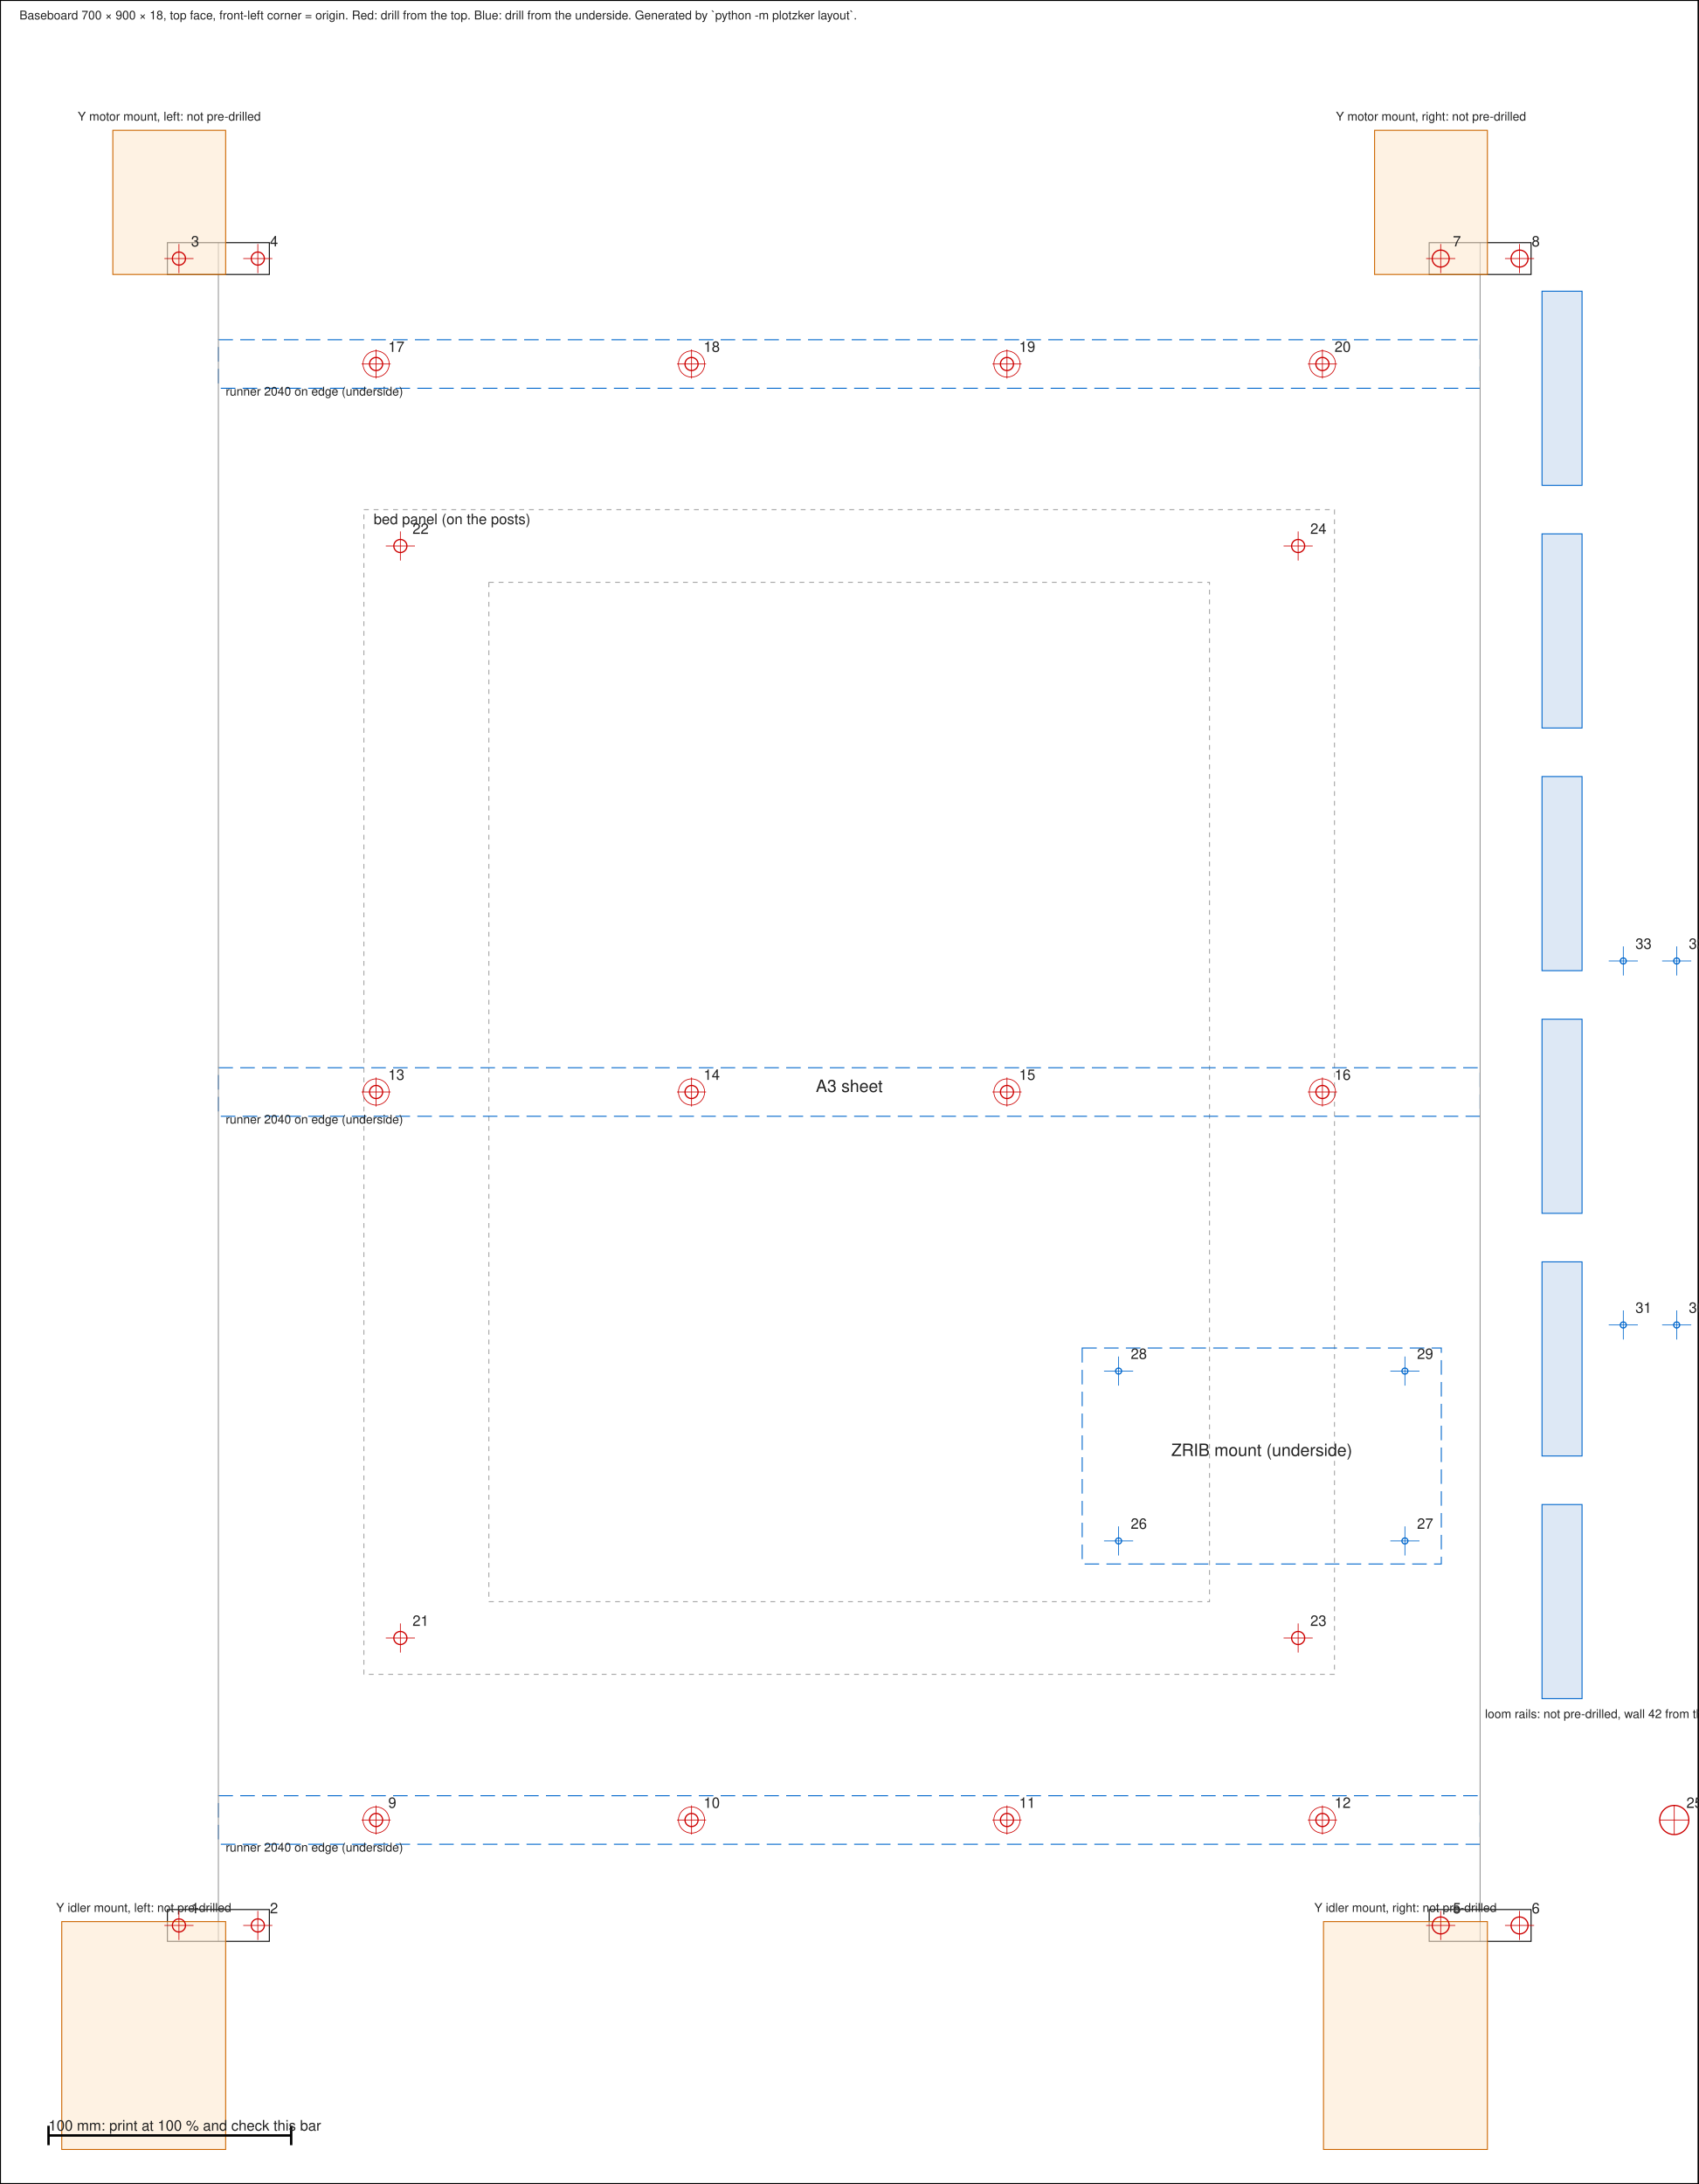
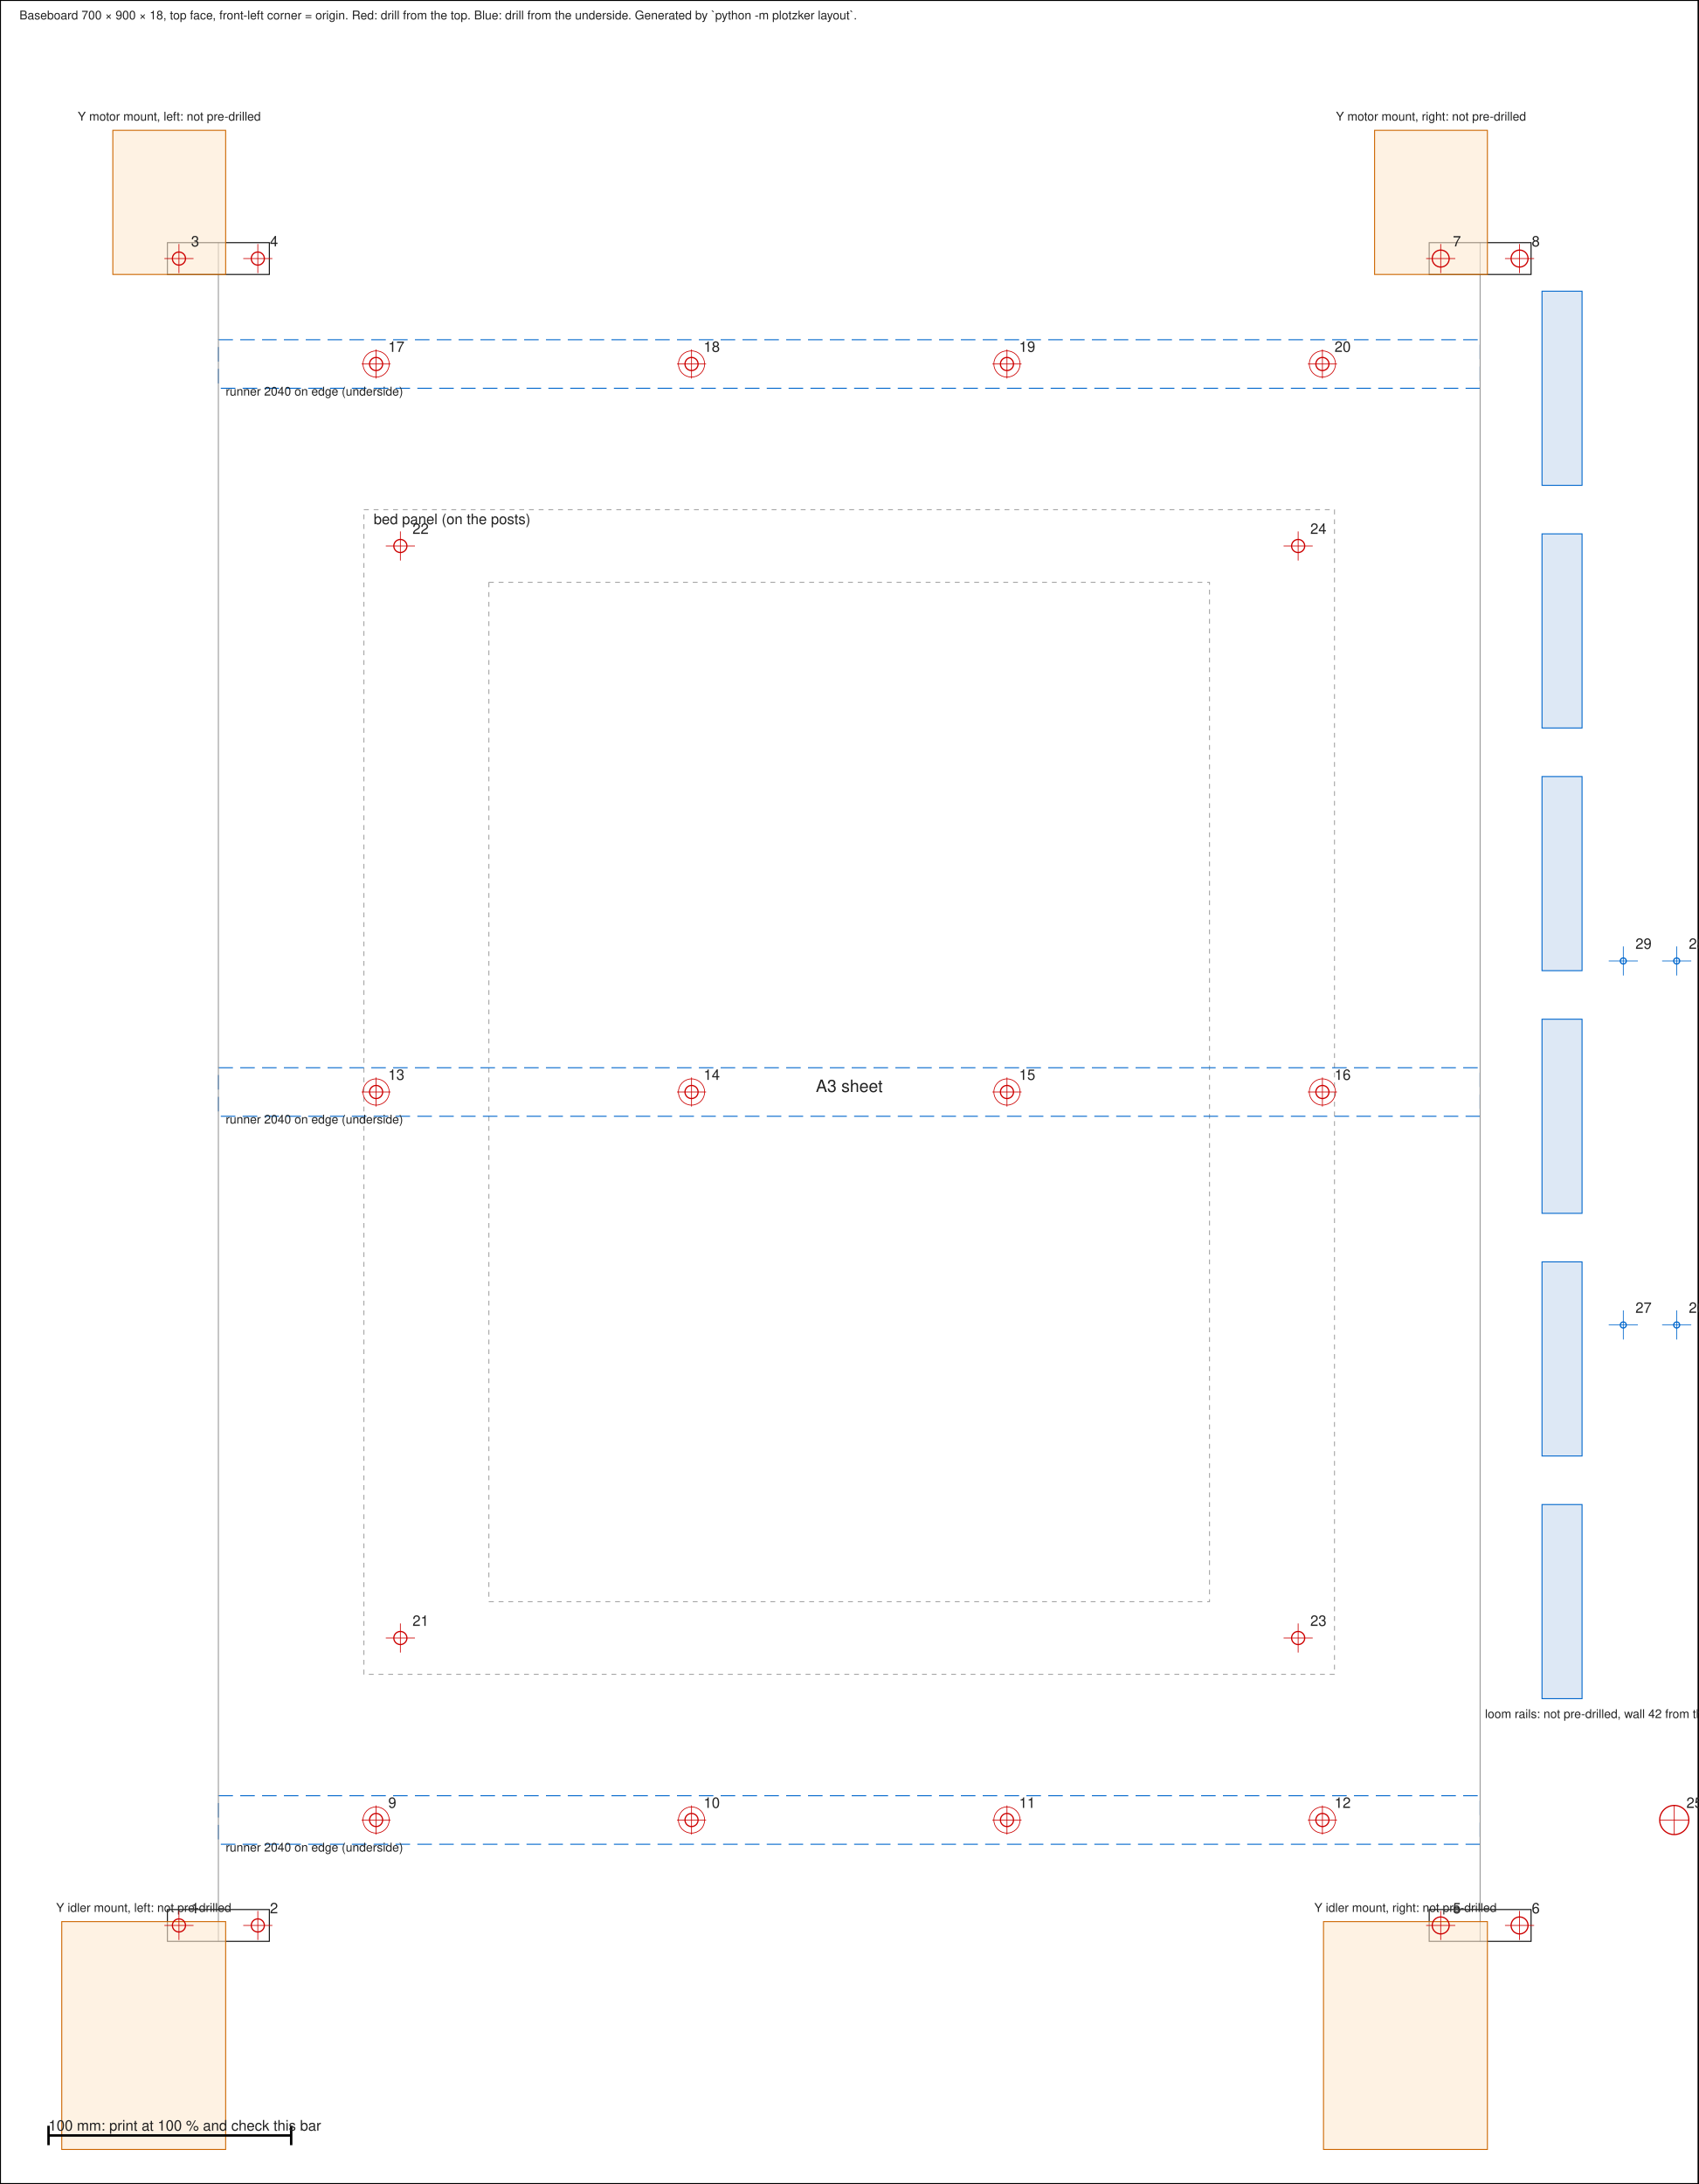
<svg xmlns="http://www.w3.org/2000/svg" width="700mm" height="900mm" viewBox="0 0 700 900">
  <rect x="0" y="0" width="700" height="900" fill="#fff" stroke="#000" stroke-width="0.8" />
  <rect x="150" y="210" width="400" height="480" fill="none" stroke="#888" stroke-width="0.3" stroke-dasharray="2 2" />
  <text x="154" y="216" font-size="6" text-anchor="start" font-family="Helvetica, Arial, sans-serif" fill="#222">bed panel (on the posts)</text>
  <rect x="201.5" y="240" width="297" height="420" fill="none" stroke="#888" stroke-width="0.3" stroke-dasharray="2 2" />
  <text x="350" y="450" font-size="7" text-anchor="middle" font-family="Helvetica, Arial, sans-serif" fill="#222">A3 sheet</text>
  <rect x="90" y="740" width="520" height="20" fill="none" stroke="#06c" stroke-width="0.4" stroke-dasharray="6 3" />
  <text x="93" y="763" font-size="5" text-anchor="start" font-family="Helvetica, Arial, sans-serif" fill="#222">runner 2040 on edge (underside)</text>
  <rect x="90" y="440" width="520" height="20" fill="none" stroke="#06c" stroke-width="0.4" stroke-dasharray="6 3" />
  <text x="93" y="463" font-size="5" text-anchor="start" font-family="Helvetica, Arial, sans-serif" fill="#222">runner 2040 on edge (underside)</text>
  <rect x="90" y="140" width="520" height="20" fill="none" stroke="#06c" stroke-width="0.4" stroke-dasharray="6 3" />
  <text x="93" y="163" font-size="5" text-anchor="start" font-family="Helvetica, Arial, sans-serif" fill="#222">runner 2040 on edge (underside)</text>
-   <rect x="446" y="555.5" width="148" height="89" fill="none" stroke="#06c" stroke-width="0.4" stroke-dasharray="6 3" />
-   <text x="520" y="600" font-size="7" text-anchor="middle" font-family="Helvetica, Arial, sans-serif" fill="#222">ZRIB mount (underside)</text>
  <line x1="90" y1="800" x2="90" y2="100" stroke="#999" stroke-width="0.4" />
  <rect x="69" y="786.9" width="42" height="13.1" fill="none" stroke="#000" stroke-width="0.4" />
  <rect x="69" y="100" width="42" height="13.1" fill="none" stroke="#000" stroke-width="0.4" />
  <line x1="610" y1="800" x2="610" y2="100" stroke="#999" stroke-width="0.4" />
  <rect x="589" y="786.9" width="42" height="13.1" fill="none" stroke="#000" stroke-width="0.4" />
  <rect x="589" y="100" width="42" height="13.1" fill="none" stroke="#000" stroke-width="0.4" />
  <rect x="25.45" y="791.868" width="67.55" height="93.9" fill="#fde9d0" fill-opacity="0.6" stroke="#c60" stroke-width="0.4" />
  <text x="59.225" y="787.868" font-size="5" text-anchor="middle" font-family="Helvetica, Arial, sans-serif" fill="#222">Y idler mount, left: not pre-drilled</text>
  <rect x="46.5" y="53.7" width="46.5" height="59.4" fill="#fde9d0" fill-opacity="0.6" stroke="#c60" stroke-width="0.4" />
  <text x="69.75" y="49.7" font-size="5" text-anchor="middle" font-family="Helvetica, Arial, sans-serif" fill="#222">Y motor mount, left: not pre-drilled</text>
  <rect x="545.45" y="791.868" width="67.55" height="93.9" fill="#fde9d0" fill-opacity="0.6" stroke="#c60" stroke-width="0.4" />
  <text x="579.225" y="787.868" font-size="5" text-anchor="middle" font-family="Helvetica, Arial, sans-serif" fill="#222">Y idler mount, right: not pre-drilled</text>
  <rect x="566.5" y="53.7" width="46.5" height="59.4" fill="#fde9d0" fill-opacity="0.6" stroke="#c60" stroke-width="0.4" />
  <text x="589.75" y="49.7" font-size="5" text-anchor="middle" font-family="Helvetica, Arial, sans-serif" fill="#222">Y motor mount, right: not pre-drilled</text>
  <rect x="635.5" y="620" width="16.5" height="80" fill="#dde8f5" stroke="#06c" stroke-width="0.4" />
  <rect x="635.5" y="520" width="16.5" height="80" fill="#dde8f5" stroke="#06c" stroke-width="0.4" />
  <rect x="635.5" y="420" width="16.5" height="80" fill="#dde8f5" stroke="#06c" stroke-width="0.4" />
  <rect x="635.5" y="320" width="16.5" height="80" fill="#dde8f5" stroke="#06c" stroke-width="0.4" />
  <rect x="635.5" y="220" width="16.5" height="80" fill="#dde8f5" stroke="#06c" stroke-width="0.4" />
  <rect x="635.5" y="120" width="16.5" height="80" fill="#dde8f5" stroke="#06c" stroke-width="0.4" />
  <text x="612" y="708" font-size="5" text-anchor="start" font-family="Helvetica, Arial, sans-serif" fill="#222">loom rails: not pre-drilled, wall 42 from the shaft</text>
  <circle cx="73.75" cy="793.45" r="2.7" fill="none" stroke="#c00" stroke-width="0.5" />
  <path d="M67.75,793.45H79.75M73.75,787.45V799.45" stroke="#c00" stroke-width="0.3" />
  <text x="78.75" y="788.45" font-size="6" text-anchor="start" font-family="Helvetica, Arial, sans-serif" fill="#222">1</text>
  <circle cx="106.25" cy="793.45" r="2.7" fill="none" stroke="#c00" stroke-width="0.5" />
  <path d="M100.25,793.45H112.25M106.25,787.45V799.45" stroke="#c00" stroke-width="0.3" />
  <text x="111.25" y="788.45" font-size="6" text-anchor="start" font-family="Helvetica, Arial, sans-serif" fill="#222">2</text>
  <circle cx="73.75" cy="106.55" r="2.7" fill="none" stroke="#c00" stroke-width="0.5" />
  <path d="M67.75,106.55H79.75M73.75,100.55V112.55" stroke="#c00" stroke-width="0.3" />
  <text x="78.75" y="101.55" font-size="6" text-anchor="start" font-family="Helvetica, Arial, sans-serif" fill="#222">3</text>
  <circle cx="106.25" cy="106.55" r="2.7" fill="none" stroke="#c00" stroke-width="0.5" />
  <path d="M100.25,106.55H112.25M106.25,100.55V112.55" stroke="#c00" stroke-width="0.3" />
  <text x="111.25" y="101.55" font-size="6" text-anchor="start" font-family="Helvetica, Arial, sans-serif" fill="#222">4</text>
  <circle cx="593.75" cy="793.45" r="3.5" fill="none" stroke="#c00" stroke-width="0.5" />
  <path d="M587.75,793.45H599.75M593.75,787.45V799.45" stroke="#c00" stroke-width="0.3" />
  <text x="598.75" y="788.45" font-size="6" text-anchor="start" font-family="Helvetica, Arial, sans-serif" fill="#222">5</text>
  <circle cx="626.25" cy="793.45" r="3.5" fill="none" stroke="#c00" stroke-width="0.5" />
  <path d="M620.25,793.45H632.25M626.25,787.45V799.45" stroke="#c00" stroke-width="0.3" />
  <text x="631.25" y="788.45" font-size="6" text-anchor="start" font-family="Helvetica, Arial, sans-serif" fill="#222">6</text>
  <circle cx="593.75" cy="106.55" r="3.5" fill="none" stroke="#c00" stroke-width="0.5" />
  <path d="M587.75,106.55H599.75M593.75,100.55V112.55" stroke="#c00" stroke-width="0.3" />
  <text x="598.75" y="101.55" font-size="6" text-anchor="start" font-family="Helvetica, Arial, sans-serif" fill="#222">7</text>
  <circle cx="626.25" cy="106.55" r="3.5" fill="none" stroke="#c00" stroke-width="0.5" />
  <path d="M620.25,106.55H632.25M626.25,100.55V112.55" stroke="#c00" stroke-width="0.3" />
  <text x="631.25" y="101.55" font-size="6" text-anchor="start" font-family="Helvetica, Arial, sans-serif" fill="#222">8</text>
  <circle cx="155" cy="750" r="5.4" fill="none" stroke="#c00" stroke-width="0.3" />
  <circle cx="155" cy="750" r="2.7" fill="none" stroke="#c00" stroke-width="0.5" />
  <path d="M149,750H161M155,744V756" stroke="#c00" stroke-width="0.3" />
  <text x="160" y="745" font-size="6" text-anchor="start" font-family="Helvetica, Arial, sans-serif" fill="#222">9</text>
  <circle cx="285" cy="750" r="5.4" fill="none" stroke="#c00" stroke-width="0.3" />
  <circle cx="285" cy="750" r="2.7" fill="none" stroke="#c00" stroke-width="0.5" />
  <path d="M279,750H291M285,744V756" stroke="#c00" stroke-width="0.3" />
  <text x="290" y="745" font-size="6" text-anchor="start" font-family="Helvetica, Arial, sans-serif" fill="#222">10</text>
  <circle cx="415" cy="750" r="5.4" fill="none" stroke="#c00" stroke-width="0.3" />
  <circle cx="415" cy="750" r="2.7" fill="none" stroke="#c00" stroke-width="0.5" />
  <path d="M409,750H421M415,744V756" stroke="#c00" stroke-width="0.3" />
  <text x="420" y="745" font-size="6" text-anchor="start" font-family="Helvetica, Arial, sans-serif" fill="#222">11</text>
  <circle cx="545" cy="750" r="5.4" fill="none" stroke="#c00" stroke-width="0.3" />
  <circle cx="545" cy="750" r="2.7" fill="none" stroke="#c00" stroke-width="0.5" />
  <path d="M539,750H551M545,744V756" stroke="#c00" stroke-width="0.3" />
  <text x="550" y="745" font-size="6" text-anchor="start" font-family="Helvetica, Arial, sans-serif" fill="#222">12</text>
  <circle cx="155" cy="450" r="5.4" fill="none" stroke="#c00" stroke-width="0.3" />
  <circle cx="155" cy="450" r="2.7" fill="none" stroke="#c00" stroke-width="0.5" />
  <path d="M149,450H161M155,444V456" stroke="#c00" stroke-width="0.3" />
  <text x="160" y="445" font-size="6" text-anchor="start" font-family="Helvetica, Arial, sans-serif" fill="#222">13</text>
  <circle cx="285" cy="450" r="5.4" fill="none" stroke="#c00" stroke-width="0.3" />
  <circle cx="285" cy="450" r="2.7" fill="none" stroke="#c00" stroke-width="0.5" />
  <path d="M279,450H291M285,444V456" stroke="#c00" stroke-width="0.3" />
  <text x="290" y="445" font-size="6" text-anchor="start" font-family="Helvetica, Arial, sans-serif" fill="#222">14</text>
  <circle cx="415" cy="450" r="5.4" fill="none" stroke="#c00" stroke-width="0.3" />
  <circle cx="415" cy="450" r="2.7" fill="none" stroke="#c00" stroke-width="0.5" />
  <path d="M409,450H421M415,444V456" stroke="#c00" stroke-width="0.3" />
  <text x="420" y="445" font-size="6" text-anchor="start" font-family="Helvetica, Arial, sans-serif" fill="#222">15</text>
  <circle cx="545" cy="450" r="5.4" fill="none" stroke="#c00" stroke-width="0.3" />
  <circle cx="545" cy="450" r="2.7" fill="none" stroke="#c00" stroke-width="0.5" />
  <path d="M539,450H551M545,444V456" stroke="#c00" stroke-width="0.3" />
  <text x="550" y="445" font-size="6" text-anchor="start" font-family="Helvetica, Arial, sans-serif" fill="#222">16</text>
  <circle cx="155" cy="150" r="5.4" fill="none" stroke="#c00" stroke-width="0.3" />
  <circle cx="155" cy="150" r="2.7" fill="none" stroke="#c00" stroke-width="0.5" />
  <path d="M149,150H161M155,144V156" stroke="#c00" stroke-width="0.3" />
  <text x="160" y="145" font-size="6" text-anchor="start" font-family="Helvetica, Arial, sans-serif" fill="#222">17</text>
  <circle cx="285" cy="150" r="5.4" fill="none" stroke="#c00" stroke-width="0.3" />
  <circle cx="285" cy="150" r="2.7" fill="none" stroke="#c00" stroke-width="0.5" />
  <path d="M279,150H291M285,144V156" stroke="#c00" stroke-width="0.3" />
  <text x="290" y="145" font-size="6" text-anchor="start" font-family="Helvetica, Arial, sans-serif" fill="#222">18</text>
  <circle cx="415" cy="150" r="5.4" fill="none" stroke="#c00" stroke-width="0.3" />
  <circle cx="415" cy="150" r="2.7" fill="none" stroke="#c00" stroke-width="0.5" />
  <path d="M409,150H421M415,144V156" stroke="#c00" stroke-width="0.3" />
  <text x="420" y="145" font-size="6" text-anchor="start" font-family="Helvetica, Arial, sans-serif" fill="#222">19</text>
  <circle cx="545" cy="150" r="5.4" fill="none" stroke="#c00" stroke-width="0.3" />
  <circle cx="545" cy="150" r="2.7" fill="none" stroke="#c00" stroke-width="0.5" />
  <path d="M539,150H551M545,144V156" stroke="#c00" stroke-width="0.3" />
  <text x="550" y="145" font-size="6" text-anchor="start" font-family="Helvetica, Arial, sans-serif" fill="#222">20</text>
  <circle cx="165" cy="675" r="2.7" fill="none" stroke="#c00" stroke-width="0.5" />
  <path d="M159,675H171M165,669V681" stroke="#c00" stroke-width="0.3" />
  <text x="170" y="670" font-size="6" text-anchor="start" font-family="Helvetica, Arial, sans-serif" fill="#222">21</text>
  <circle cx="165" cy="225" r="2.7" fill="none" stroke="#c00" stroke-width="0.5" />
  <path d="M159,225H171M165,219V231" stroke="#c00" stroke-width="0.3" />
  <text x="170" y="220" font-size="6" text-anchor="start" font-family="Helvetica, Arial, sans-serif" fill="#222">22</text>
  <circle cx="535" cy="675" r="2.7" fill="none" stroke="#c00" stroke-width="0.5" />
  <path d="M529,675H541M535,669V681" stroke="#c00" stroke-width="0.3" />
  <text x="540" y="670" font-size="6" text-anchor="start" font-family="Helvetica, Arial, sans-serif" fill="#222">23</text>
  <circle cx="535" cy="225" r="2.7" fill="none" stroke="#c00" stroke-width="0.5" />
  <path d="M529,225H541M535,219V231" stroke="#c00" stroke-width="0.3" />
  <text x="540" y="220" font-size="6" text-anchor="start" font-family="Helvetica, Arial, sans-serif" fill="#222">24</text>
  <circle cx="690" cy="750" r="6" fill="none" stroke="#c00" stroke-width="0.5" />
  <path d="M684,750H696M690,744V756" stroke="#c00" stroke-width="0.3" />
  <text x="695" y="745" font-size="6" text-anchor="start" font-family="Helvetica, Arial, sans-serif" fill="#222">25</text>
-   <circle cx="461" cy="635" r="1.25" fill="none" stroke="#06c" stroke-width="0.5" />
-   <path d="M455,635H467M461,629V641" stroke="#06c" stroke-width="0.3" />
-   <text x="466" y="630" font-size="6" text-anchor="start" font-family="Helvetica, Arial, sans-serif" fill="#222">26</text>
-   <circle cx="579" cy="635" r="1.25" fill="none" stroke="#06c" stroke-width="0.5" />
-   <path d="M573,635H585M579,629V641" stroke="#06c" stroke-width="0.3" />
-   <text x="584" y="630" font-size="6" text-anchor="start" font-family="Helvetica, Arial, sans-serif" fill="#222">27</text>
-   <circle cx="461" cy="565" r="1.25" fill="none" stroke="#06c" stroke-width="0.5" />
-   <path d="M455,565H467M461,559V571" stroke="#06c" stroke-width="0.3" />
-   <text x="466" y="560" font-size="6" text-anchor="start" font-family="Helvetica, Arial, sans-serif" fill="#222">28</text>
-   <circle cx="579" cy="565" r="1.25" fill="none" stroke="#06c" stroke-width="0.5" />
-   <path d="M573,565H585M579,559V571" stroke="#06c" stroke-width="0.3" />
-   <text x="584" y="560" font-size="6" text-anchor="start" font-family="Helvetica, Arial, sans-serif" fill="#222">29</text>
  <circle cx="691" cy="546" r="1.25" fill="none" stroke="#06c" stroke-width="0.5" />
  <path d="M685,546H697M691,540V552" stroke="#06c" stroke-width="0.3" />
-   <text x="696" y="541" font-size="6" text-anchor="start" font-family="Helvetica, Arial, sans-serif" fill="#222">30</text>
+   <text x="696" y="541" font-size="6" text-anchor="start" font-family="Helvetica, Arial, sans-serif" fill="#222">26</text>
  <circle cx="669" cy="546" r="1.25" fill="none" stroke="#06c" stroke-width="0.5" />
  <path d="M663,546H675M669,540V552" stroke="#06c" stroke-width="0.3" />
-   <text x="674" y="541" font-size="6" text-anchor="start" font-family="Helvetica, Arial, sans-serif" fill="#222">31</text>
+   <text x="674" y="541" font-size="6" text-anchor="start" font-family="Helvetica, Arial, sans-serif" fill="#222">27</text>
  <circle cx="691" cy="396" r="1.25" fill="none" stroke="#06c" stroke-width="0.5" />
  <path d="M685,396H697M691,390V402" stroke="#06c" stroke-width="0.3" />
-   <text x="696" y="391" font-size="6" text-anchor="start" font-family="Helvetica, Arial, sans-serif" fill="#222">32</text>
+   <text x="696" y="391" font-size="6" text-anchor="start" font-family="Helvetica, Arial, sans-serif" fill="#222">28</text>
  <circle cx="669" cy="396" r="1.25" fill="none" stroke="#06c" stroke-width="0.5" />
  <path d="M663,396H675M669,390V402" stroke="#06c" stroke-width="0.3" />
-   <text x="674" y="391" font-size="6" text-anchor="start" font-family="Helvetica, Arial, sans-serif" fill="#222">33</text>
+   <text x="674" y="391" font-size="6" text-anchor="start" font-family="Helvetica, Arial, sans-serif" fill="#222">29</text>
  <path d="M20,880h100" stroke="#000" stroke-width="1" />
  <path d="M20,876v8M120,876v8" stroke="#000" stroke-width="1" />
  <text x="20" y="878" font-size="6" text-anchor="start" font-family="Helvetica, Arial, sans-serif" fill="#222">100 mm: print at 100 % and check this bar</text>
  <text x="8" y="8" font-size="5" text-anchor="start" font-family="Helvetica, Arial, sans-serif" fill="#222">Baseboard 700 × 900 × 18, top face, front-left corner = origin. Red: drill from the top. Blue: drill from the underside. Generated by `python -m plotzker layout`.</text>
</svg>
